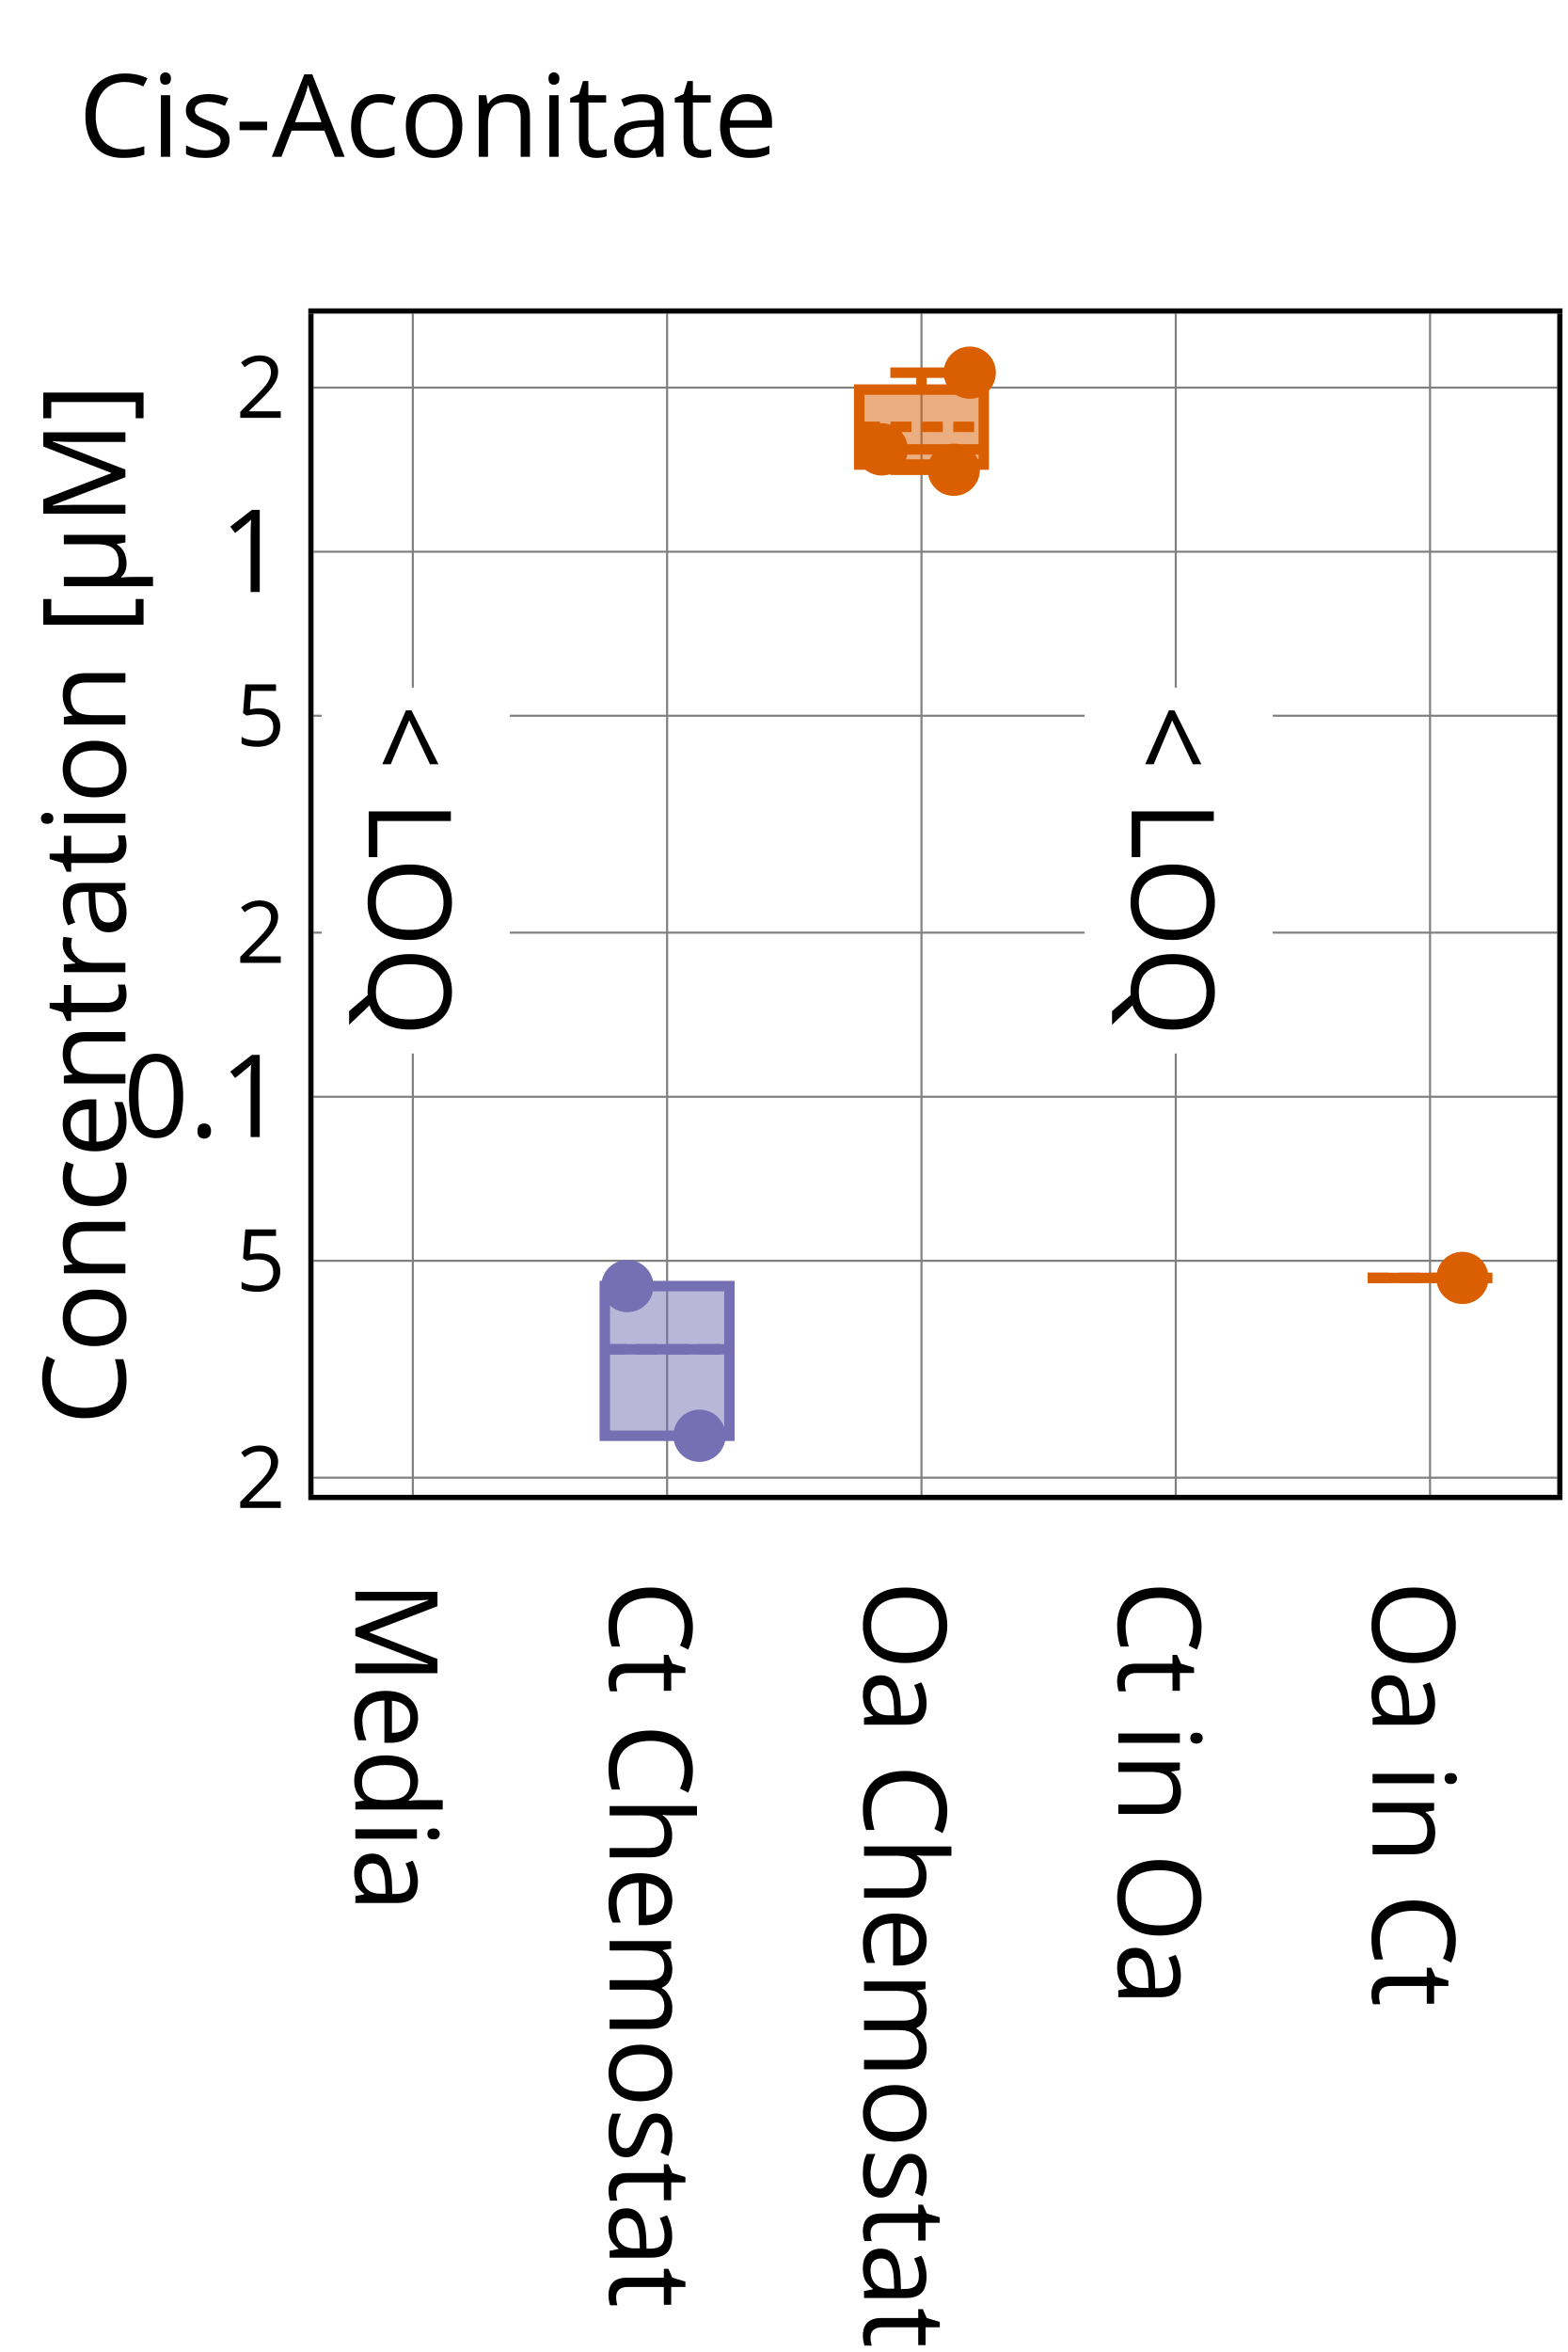
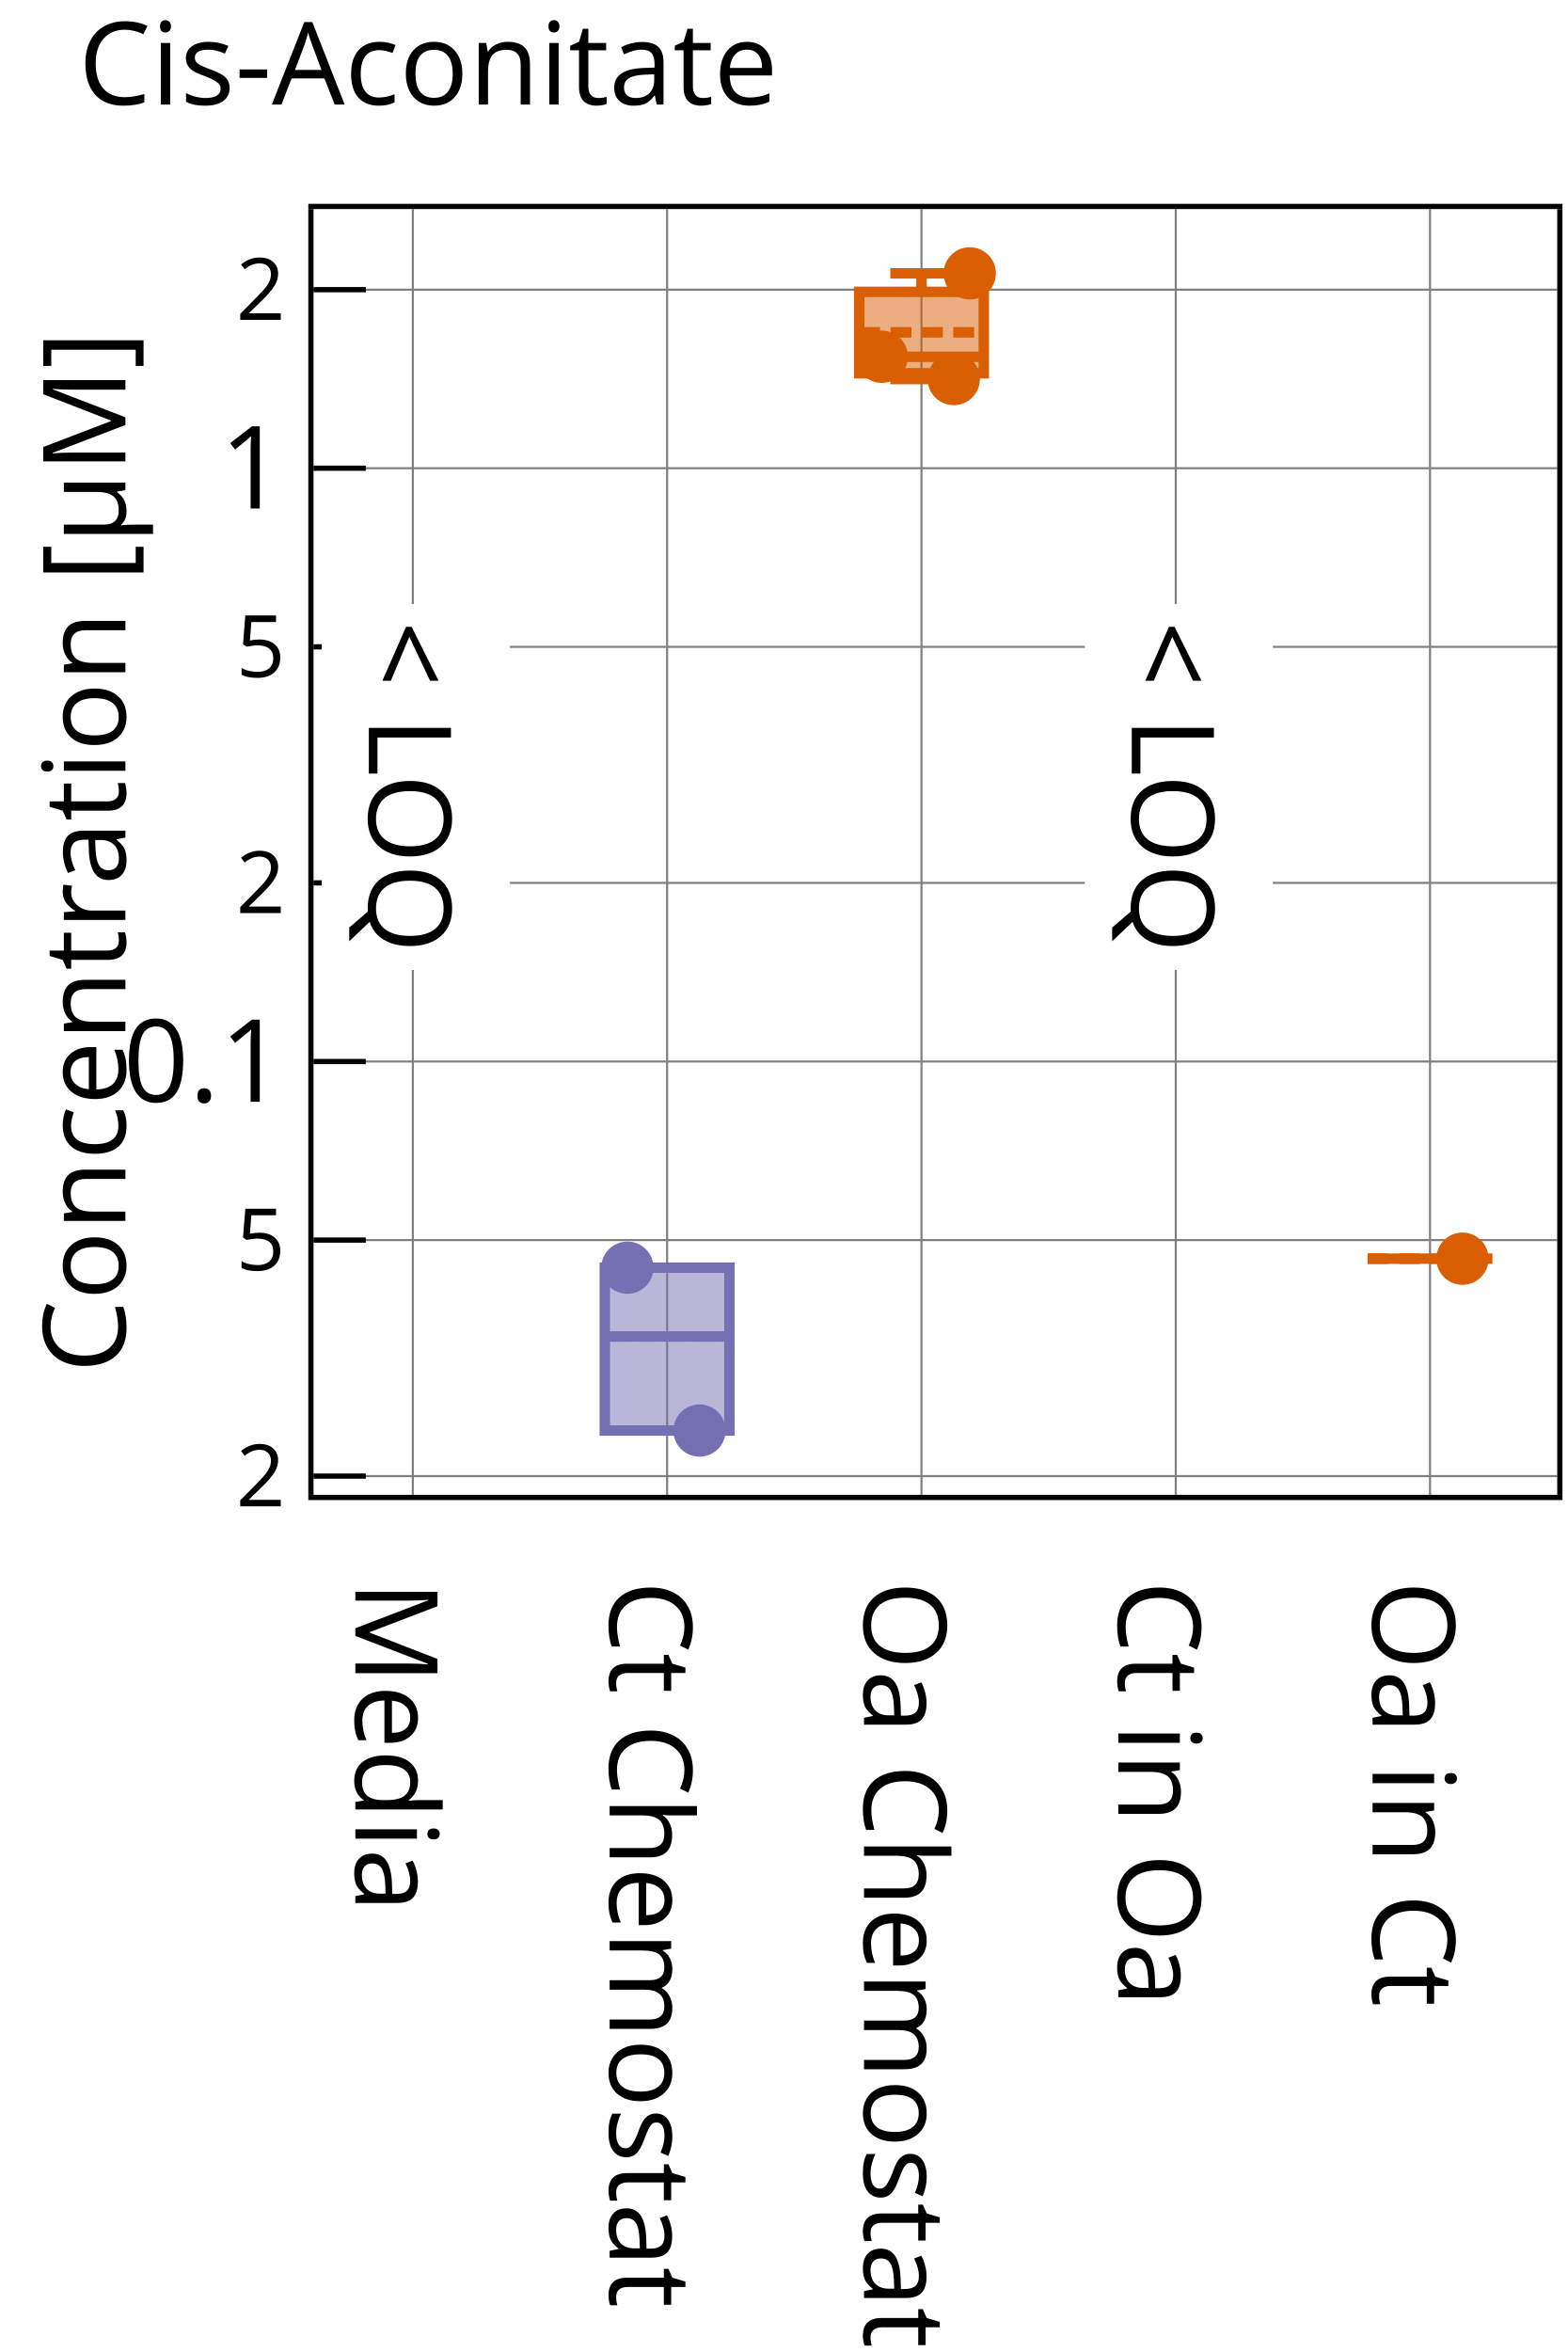
<svg xmlns="http://www.w3.org/2000/svg" class="main-svg" width="150" height="225" style="" viewBox="0 0 150 225">
  <rect x="0" y="0" width="150" height="225" style="fill: rgb(255, 255, 255); fill-opacity: 1;" />
-   <defs id="defs-cb96d1">
+   <defs id="defs-e8bb15">
    <g class="clips">
-       <clipPath id="clipcb96d1xyplot" class="plotclip">
-         <rect width="119" height="113" />
+       <clipPath id="clipe8bb15xyplot" class="plotclip">
+         <rect width="119" height="123" />
      </clipPath>
-       <clipPath class="axesclip" id="clipcb96d1x">
+       <clipPath class="axesclip" id="clipe8bb15x">
        <rect x="30" y="0" width="119" height="225" />
      </clipPath>
-       <clipPath class="axesclip" id="clipcb96d1y">
-         <rect x="0" y="30" width="150" height="113" />
+       <clipPath class="axesclip" id="clipe8bb15y">
+         <rect x="0" y="20" width="150" height="123" />
      </clipPath>
-       <clipPath class="axesclip" id="clipcb96d1xy">
-         <rect x="30" y="30" width="119" height="113" />
+       <clipPath class="axesclip" id="clipe8bb15xy">
+         <rect x="30" y="20" width="119" height="123" />
      </clipPath>
    </g>
    <g class="gradients" />
    <g class="patterns" />
  </defs>
  <g class="bglayer" />
  <g class="layer-below">
    <g class="imagelayer" />
    <g class="shapelayer" />
  </g>
  <g class="cartesianlayer">
    <g class="subplot xy">
      <g class="layer-subplot">
        <g class="shapelayer" />
        <g class="imagelayer" />
      </g>
      <g class="minor-gridlayer">
        <g class="x" />
        <g class="y" />
      </g>
      <g class="gridlayer">
        <g class="x">
-           <path class="xgrid crisp" transform="translate(39.5,0)" d="M0,30v113" style="stroke: rgb(128, 128, 128); stroke-opacity: 1; stroke-width: 0.2px;" />
-           <path class="xgrid crisp" transform="translate(63.83,0)" d="M0,30v113" style="stroke: rgb(128, 128, 128); stroke-opacity: 1; stroke-width: 0.2px;" />
-           <path class="xgrid crisp" transform="translate(88.17,0)" d="M0,30v113" style="stroke: rgb(128, 128, 128); stroke-opacity: 1; stroke-width: 0.2px;" />
-           <path class="xgrid crisp" transform="translate(112.5,0)" d="M0,30v113" style="stroke: rgb(128, 128, 128); stroke-opacity: 1; stroke-width: 0.2px;" />
-           <path class="xgrid crisp" transform="translate(136.83,0)" d="M0,30v113" style="stroke: rgb(128, 128, 128); stroke-opacity: 1; stroke-width: 0.2px;" />
+           <path class="xgrid crisp" transform="translate(39.5,0)" d="M0,20v123" style="stroke: rgb(128, 128, 128); stroke-opacity: 1; stroke-width: 0.2px;" />
+           <path class="xgrid crisp" transform="translate(63.83,0)" d="M0,20v123" style="stroke: rgb(128, 128, 128); stroke-opacity: 1; stroke-width: 0.2px;" />
+           <path class="xgrid crisp" transform="translate(88.17,0)" d="M0,20v123" style="stroke: rgb(128, 128, 128); stroke-opacity: 1; stroke-width: 0.2px;" />
+           <path class="xgrid crisp" transform="translate(112.5,0)" d="M0,20v123" style="stroke: rgb(128, 128, 128); stroke-opacity: 1; stroke-width: 0.2px;" />
+           <path class="xgrid crisp" transform="translate(136.83,0)" d="M0,20v123" style="stroke: rgb(128, 128, 128); stroke-opacity: 1; stroke-width: 0.2px;" />
        </g>
        <g class="y">
-           <path class="ygrid crisp" transform="translate(0,141.36)" d="M30,0h119" style="stroke: rgb(128, 128, 128); stroke-opacity: 1; stroke-width: 0.2px;" />
-           <path class="ygrid crisp" transform="translate(0,120.61)" d="M30,0h119" style="stroke: rgb(128, 128, 128); stroke-opacity: 1; stroke-width: 0.2px;" />
-           <path class="ygrid crisp" transform="translate(0,104.92)" d="M30,0h119" style="stroke: rgb(128, 128, 128); stroke-opacity: 1; stroke-width: 0.2px;" />
-           <path class="ygrid crisp" transform="translate(0,89.22)" d="M30,0h119" style="stroke: rgb(128, 128, 128); stroke-opacity: 1; stroke-width: 0.2px;" />
-           <path class="ygrid crisp" transform="translate(0,68.47)" d="M30,0h119" style="stroke: rgb(128, 128, 128); stroke-opacity: 1; stroke-width: 0.2px;" />
-           <path class="ygrid crisp" transform="translate(0,52.78)" d="M30,0h119" style="stroke: rgb(128, 128, 128); stroke-opacity: 1; stroke-width: 0.2px;" />
-           <path class="ygrid crisp" transform="translate(0,37.08)" d="M30,0h119" style="stroke: rgb(128, 128, 128); stroke-opacity: 1; stroke-width: 0.2px;" />
+           <path class="ygrid crisp" transform="translate(0,141.21)" d="M30,0h119" style="stroke: rgb(128, 128, 128); stroke-opacity: 1; stroke-width: 0.2px;" />
+           <path class="ygrid crisp" transform="translate(0,118.63)" d="M30,0h119" style="stroke: rgb(128, 128, 128); stroke-opacity: 1; stroke-width: 0.2px;" />
+           <path class="ygrid crisp" transform="translate(0,101.55)" d="M30,0h119" style="stroke: rgb(128, 128, 128); stroke-opacity: 1; stroke-width: 0.2px;" />
+           <path class="ygrid crisp" transform="translate(0,84.46)" d="M30,0h119" style="stroke: rgb(128, 128, 128); stroke-opacity: 1; stroke-width: 0.2px;" />
+           <path class="ygrid crisp" transform="translate(0,61.88)" d="M30,0h119" style="stroke: rgb(128, 128, 128); stroke-opacity: 1; stroke-width: 0.2px;" />
+           <path class="ygrid crisp" transform="translate(0,44.79)" d="M30,0h119" style="stroke: rgb(128, 128, 128); stroke-opacity: 1; stroke-width: 0.2px;" />
+           <path class="ygrid crisp" transform="translate(0,27.71)" d="M30,0h119" style="stroke: rgb(128, 128, 128); stroke-opacity: 1; stroke-width: 0.2px;" />
        </g>
      </g>
      <g class="zerolinelayer" />
      <g class="layer-between">
        <g class="shapelayer" />
        <g class="imagelayer" />
      </g>
      <path class="xlines-below" />
      <path class="ylines-below" />
      <g class="overlines-below" />
      <g class="xaxislayer-below" />
      <g class="yaxislayer-below" />
      <g class="overaxes-below" />
      <g class="overplot">
-         <g class="xy" transform="translate(30,30)" clip-path="url(#clipcb96d1xyplot)">
+         <g class="xy" transform="translate(30,20)" clip-path="url(#clipe8bb15xyplot)">
          <g class="boxlayer mlayer">
            <g class="trace boxes" style="opacity: 1;">
-               <path class="box" d="M27.87,99.08H39.79M27.87,107.35H39.79V93.03H27.87ZM33.83,107.35V107.35M33.83,93.03V93.03M30.85,107.35H36.81M30.85,93.03H36.81" style="vector-effect: none; stroke-width: 1px; stroke: rgb(117, 112, 179); stroke-opacity: 1; fill: rgb(117, 112, 179); fill-opacity: 0.5;" />
+               <path class="box" d="M27.87,107.85H39.79M27.87,116.85H39.79V101.27H27.87ZM33.83,116.85V116.85M33.83,101.27V101.27M30.85,116.85H36.81M30.85,101.27H36.81" style="vector-effect: none; stroke-width: 1px; stroke: rgb(117, 112, 179); stroke-opacity: 1; fill: rgb(117, 112, 179); fill-opacity: 0.5;" />
              <g class="points">
-                 <path class="point" transform="translate(36.93,107.35)" d="M2.5,0A2.5,2.5 0 1,1 0,-2.5A2.5,2.5 0 0,1 2.5,0Z" style="opacity: 1; stroke-width: 0px; fill: rgb(117, 112, 179); fill-opacity: 1;" />
-                 <path class="point" transform="translate(30.03,93.03)" d="M2.5,0A2.5,2.5 0 1,1 0,-2.5A2.5,2.5 0 0,1 2.5,0Z" style="opacity: 1; stroke-width: 0px; fill: rgb(117, 112, 179); fill-opacity: 1;" />
+                 <path class="point" transform="translate(36.93,116.85)" d="M2.5,0A2.5,2.5 0 1,1 0,-2.5A2.5,2.5 0 0,1 2.5,0Z" style="opacity: 1; stroke-width: 0px; fill: rgb(117, 112, 179); fill-opacity: 1;" />
+                 <path class="point" transform="translate(30.03,101.27)" d="M2.5,0A2.5,2.5 0 1,1 0,-2.5A2.5,2.5 0 0,1 2.5,0Z" style="opacity: 1; stroke-width: 0px; fill: rgb(117, 112, 179); fill-opacity: 1;" />
              </g>
-               <path class="mean" d="M27.87,99.08H39.79" style="fill: none; vector-effect: non-scaling-stroke; stroke-width: 1; stroke-dasharray: 2px, 1px; stroke: rgb(117, 112, 179); stroke-opacity: 1;" />
+               <path class="mean" d="M27.87,107.85H39.79" style="fill: none; vector-effect: non-scaling-stroke; stroke-width: 1; stroke-dasharray: 2px, 1px; stroke: rgb(117, 112, 179); stroke-opacity: 1;" />
            </g>
            <g class="trace boxes" style="opacity: 1;">
-               <path class="box" d="M52.21,12.99H64.13M52.21,14.44H64.13V7.27H52.21ZM58.17,14.44V14.94M58.17,7.27V5.65M55.19,14.94H61.15M55.19,5.65H61.15" style="vector-effect: none; stroke-width: 1px; stroke: rgb(217, 95, 2); stroke-opacity: 1; fill: rgb(217, 95, 2); fill-opacity: 0.5;" />
+               <path class="box" d="M52.21,14.13H64.13M52.21,15.71H64.13V7.92H52.21ZM58.17,15.71V16.26M58.17,7.92V6.15M55.19,16.26H61.15M55.19,6.15H61.15" style="vector-effect: none; stroke-width: 1px; stroke: rgb(217, 95, 2); stroke-opacity: 1; fill: rgb(217, 95, 2); fill-opacity: 0.5;" />
              <g class="points">
-                 <path class="point" transform="translate(61.26,14.94)" d="M2.5,0A2.5,2.5 0 1,1 0,-2.5A2.5,2.5 0 0,1 2.5,0Z" style="opacity: 1; stroke-width: 0px; fill: rgb(217, 95, 2); fill-opacity: 1;" />
-                 <path class="point" transform="translate(54.37,12.99)" d="M2.5,0A2.5,2.5 0 1,1 0,-2.5A2.5,2.5 0 0,1 2.5,0Z" style="opacity: 1; stroke-width: 0px; fill: rgb(217, 95, 2); fill-opacity: 1;" />
-                 <path class="point" transform="translate(62.79,5.65)" d="M2.5,0A2.5,2.5 0 1,1 0,-2.5A2.5,2.5 0 0,1 2.5,0Z" style="opacity: 1; stroke-width: 0px; fill: rgb(217, 95, 2); fill-opacity: 1;" />
+                 <path class="point" transform="translate(61.26,16.26)" d="M2.5,0A2.5,2.5 0 1,1 0,-2.5A2.5,2.5 0 0,1 2.5,0Z" style="opacity: 1; stroke-width: 0px; fill: rgb(217, 95, 2); fill-opacity: 1;" />
+                 <path class="point" transform="translate(54.37,14.13)" d="M2.5,0A2.5,2.5 0 1,1 0,-2.5A2.5,2.5 0 0,1 2.5,0Z" style="opacity: 1; stroke-width: 0px; fill: rgb(217, 95, 2); fill-opacity: 1;" />
+                 <path class="point" transform="translate(62.79,6.15)" d="M2.5,0A2.5,2.5 0 1,1 0,-2.5A2.5,2.5 0 0,1 2.5,0Z" style="opacity: 1; stroke-width: 0px; fill: rgb(217, 95, 2); fill-opacity: 1;" />
              </g>
-               <path class="mean" d="M52.21,10.83H64.13" style="fill: none; vector-effect: non-scaling-stroke; stroke-width: 1; stroke-dasharray: 2px, 1px; stroke: rgb(217, 95, 2); stroke-opacity: 1;" />
+               <path class="mean" d="M52.21,11.79H64.13" style="fill: none; vector-effect: non-scaling-stroke; stroke-width: 1; stroke-dasharray: 2px, 1px; stroke: rgb(217, 95, 2); stroke-opacity: 1;" />
            </g>
            <g class="trace boxes" style="opacity: 1;">
-               <path class="box" d="M100.87,92.25H112.8M100.87,92.25H112.8V92.25H100.87ZM106.83,92.25V92.25M106.83,92.25V92.25M103.85,92.25H109.81M103.85,92.25H109.81" style="vector-effect: none; stroke-width: 1px; stroke: rgb(217, 95, 2); stroke-opacity: 1; fill: rgb(217, 95, 2); fill-opacity: 0.5;" />
+               <path class="box" d="M100.87,100.41H112.8M100.87,100.41H112.8V100.41H100.87ZM106.83,100.41V100.41M106.83,100.41V100.41M103.85,100.41H109.81M103.85,100.41H109.81" style="vector-effect: none; stroke-width: 1px; stroke: rgb(217, 95, 2); stroke-opacity: 1; fill: rgb(217, 95, 2); fill-opacity: 0.5;" />
              <g class="points">
-                 <path class="point" transform="translate(109.93,92.25)" d="M2.5,0A2.5,2.5 0 1,1 0,-2.5A2.5,2.5 0 0,1 2.5,0Z" style="opacity: 1; stroke-width: 0px; fill: rgb(217, 95, 2); fill-opacity: 1;" />
+                 <path class="point" transform="translate(109.93,100.41)" d="M2.5,0A2.5,2.5 0 1,1 0,-2.5A2.5,2.5 0 0,1 2.5,0Z" style="opacity: 1; stroke-width: 0px; fill: rgb(217, 95, 2); fill-opacity: 1;" />
              </g>
-               <path class="mean" d="M100.87,92.25H112.8" style="fill: none; vector-effect: non-scaling-stroke; stroke-width: 1; stroke-dasharray: 2px, 1px; stroke: rgb(217, 95, 2); stroke-opacity: 1;" />
+               <path class="mean" d="M100.87,100.41H112.8" style="fill: none; vector-effect: non-scaling-stroke; stroke-width: 1; stroke-dasharray: 2px, 1px; stroke: rgb(217, 95, 2); stroke-opacity: 1;" />
            </g>
          </g>
        </g>
      </g>
-       <path class="xlines-above crisp" d="M29.5,143.25H149.5M29.5,29.75H149.5" style="fill: none; stroke-width: 0.5px; stroke: rgb(0, 0, 0); stroke-opacity: 1;" />
-       <path class="ylines-above crisp" d="M29.75,30V143M149.25,30V143" style="fill: none; stroke-width: 0.5px; stroke: rgb(0, 0, 0); stroke-opacity: 1;" />
+       <path class="xlines-above crisp" d="M29.5,143.25H149.5M29.5,19.75H149.5" style="fill: none; stroke-width: 0.5px; stroke: rgb(0, 0, 0); stroke-opacity: 1;" />
+       <path class="ylines-above crisp" d="M29.75,20V143M149.25,20V143" style="fill: none; stroke-width: 0.5px; stroke: rgb(0, 0, 0); stroke-opacity: 1;" />
      <g class="overlines-above" />
      <g class="xaxislayer-above">
        <g class="xtick">
          <text text-anchor="start" x="0" y="156.7" transform="translate(39.5,0) rotate(90,0,151.2)" style="font-family: 'Open Sans', verdana, arial, sans-serif; font-size: 11px; fill: rgb(0, 0, 0); fill-opacity: 1; white-space: pre; opacity: 1;">Media</text>
        </g>
        <g class="xtick">
          <text text-anchor="start" x="0" y="156.7" transform="translate(63.83,0) rotate(90,0,151.2)" style="font-family: 'Open Sans', verdana, arial, sans-serif; font-size: 11px; fill: rgb(0, 0, 0); fill-opacity: 1; white-space: pre; opacity: 1;">Ct Chemostat</text>
        </g>
        <g class="xtick">
          <text text-anchor="start" x="0" y="156.7" transform="translate(88.17,0) rotate(90,0,151.2)" style="font-family: 'Open Sans', verdana, arial, sans-serif; font-size: 11px; fill: rgb(0, 0, 0); fill-opacity: 1; white-space: pre; opacity: 1;">Oa Chemostat</text>
        </g>
        <g class="xtick">
          <text text-anchor="start" x="0" y="156.7" transform="translate(112.5,0) rotate(90,0,151.2)" style="font-family: 'Open Sans', verdana, arial, sans-serif; font-size: 11px; fill: rgb(0, 0, 0); fill-opacity: 1; white-space: pre; opacity: 1;">Ct in Oa</text>
        </g>
        <g class="xtick">
          <text text-anchor="start" x="0" y="156.7" transform="translate(136.83,0) rotate(90,0,151.2)" style="font-family: 'Open Sans', verdana, arial, sans-serif; font-size: 11px; fill: rgb(0, 0, 0); fill-opacity: 1; white-space: pre; opacity: 1;">Oa in Ct</text>
        </g>
      </g>
      <g class="yaxislayer-above">
+         <path class="ytick ticks crisp" d="M30,0h5" transform="translate(0,141.21)" style="stroke: rgb(0, 0, 0); stroke-opacity: 1; stroke-width: 0.5px;" />
+         <path class="ytick ticks crisp" d="M30,0h5" transform="translate(0,118.63)" style="stroke: rgb(0, 0, 0); stroke-opacity: 1; stroke-width: 0.5px;" />
+         <path class="ytick ticks crisp" d="M30,0h5" transform="translate(0,101.55)" style="stroke: rgb(0, 0, 0); stroke-opacity: 1; stroke-width: 0.5px;" />
+         <path class="ytick ticks crisp" d="M30,0h5" transform="translate(0,84.46)" style="stroke: rgb(0, 0, 0); stroke-opacity: 1; stroke-width: 0.5px;" />
+         <path class="ytick ticks crisp" d="M30,0h5" transform="translate(0,61.88)" style="stroke: rgb(0, 0, 0); stroke-opacity: 1; stroke-width: 0.5px;" />
+         <path class="ytick ticks crisp" d="M30,0h5" transform="translate(0,44.79)" style="stroke: rgb(0, 0, 0); stroke-opacity: 1; stroke-width: 0.5px;" />
+         <path class="ytick ticks crisp" d="M30,0h5" transform="translate(0,27.71)" style="stroke: rgb(0, 0, 0); stroke-opacity: 1; stroke-width: 0.5px;" />
        <g class="ytick">
-           <text text-anchor="end" x="27.3" y="2.887" transform="translate(0,141.36)" style="font-family: 'Open Sans', verdana, arial, sans-serif; font-size: 8.25px; fill: rgb(0, 0, 0); fill-opacity: 1; white-space: pre; opacity: 1;">2</text>
+           <text text-anchor="end" x="27.3" y="2.887" transform="translate(0,141.21)" style="font-family: 'Open Sans', verdana, arial, sans-serif; font-size: 8.25px; fill: rgb(0, 0, 0); fill-opacity: 1; white-space: pre; opacity: 1;">2</text>
        </g>
        <g class="ytick">
-           <text text-anchor="end" x="27.3" y="2.887" style="font-family: 'Open Sans', verdana, arial, sans-serif; font-size: 8.25px; fill: rgb(0, 0, 0); fill-opacity: 1; white-space: pre; opacity: 1;" transform="translate(0,120.61)">5</text>
+           <text text-anchor="end" x="27.3" y="2.887" style="font-family: 'Open Sans', verdana, arial, sans-serif; font-size: 8.25px; fill: rgb(0, 0, 0); fill-opacity: 1; white-space: pre; opacity: 1;" transform="translate(0,118.63)">5</text>
        </g>
        <g class="ytick">
-           <text text-anchor="end" x="27.3" y="3.85" style="font-family: 'Open Sans', verdana, arial, sans-serif; font-size: 11px; fill: rgb(0, 0, 0); fill-opacity: 1; white-space: pre; opacity: 1;" transform="translate(0,104.92)">0.1</text>
+           <text text-anchor="end" x="27.3" y="3.85" style="font-family: 'Open Sans', verdana, arial, sans-serif; font-size: 11px; fill: rgb(0, 0, 0); fill-opacity: 1; white-space: pre; opacity: 1;" transform="translate(0,101.55)">0.1</text>
        </g>
        <g class="ytick">
-           <text text-anchor="end" x="27.3" y="2.887" style="font-family: 'Open Sans', verdana, arial, sans-serif; font-size: 8.25px; fill: rgb(0, 0, 0); fill-opacity: 1; white-space: pre; opacity: 1;" transform="translate(0,89.22)">2</text>
+           <text text-anchor="end" x="27.3" y="2.887" style="font-family: 'Open Sans', verdana, arial, sans-serif; font-size: 8.25px; fill: rgb(0, 0, 0); fill-opacity: 1; white-space: pre; opacity: 1;" transform="translate(0,84.46)">2</text>
        </g>
        <g class="ytick">
-           <text text-anchor="end" x="27.3" y="2.887" style="font-family: 'Open Sans', verdana, arial, sans-serif; font-size: 8.25px; fill: rgb(0, 0, 0); fill-opacity: 1; white-space: pre; opacity: 1;" transform="translate(0,68.47)">5</text>
+           <text text-anchor="end" x="27.3" y="2.887" style="font-family: 'Open Sans', verdana, arial, sans-serif; font-size: 8.25px; fill: rgb(0, 0, 0); fill-opacity: 1; white-space: pre; opacity: 1;" transform="translate(0,61.88)">5</text>
        </g>
        <g class="ytick">
-           <text text-anchor="end" x="27.3" y="3.85" style="font-family: 'Open Sans', verdana, arial, sans-serif; font-size: 11px; fill: rgb(0, 0, 0); fill-opacity: 1; white-space: pre; opacity: 1;" transform="translate(0,52.78)">1</text>
+           <text text-anchor="end" x="27.3" y="3.85" style="font-family: 'Open Sans', verdana, arial, sans-serif; font-size: 11px; fill: rgb(0, 0, 0); fill-opacity: 1; white-space: pre; opacity: 1;" transform="translate(0,44.79)">1</text>
        </g>
        <g class="ytick">
-           <text text-anchor="end" x="27.3" y="2.887" style="font-family: 'Open Sans', verdana, arial, sans-serif; font-size: 8.25px; fill: rgb(0, 0, 0); fill-opacity: 1; white-space: pre; opacity: 1;" transform="translate(0,37.08)">2</text>
+           <text text-anchor="end" x="27.3" y="2.887" style="font-family: 'Open Sans', verdana, arial, sans-serif; font-size: 8.25px; fill: rgb(0, 0, 0); fill-opacity: 1; white-space: pre; opacity: 1;" transform="translate(0,27.71)">2</text>
        </g>
      </g>
      <g class="overaxes-above" />
    </g>
  </g>
  <g class="polarlayer" />
  <g class="smithlayer" />
  <g class="ternarylayer" />
  <g class="geolayer" />
  <g class="funnelarealayer" />
  <g class="pielayer" />
  <g class="iciclelayer" />
  <g class="treemaplayer" />
  <g class="sunburstlayer" />
  <g class="glimages" />
-   <defs id="topdefs-cb96d1">
+   <defs id="topdefs-e8bb15">
    <g class="clips" />
  </defs>
  <g class="layer-above">
    <g class="imagelayer" />
    <g class="shapelayer" />
  </g>
  <g class="infolayer">
    <g class="g-gtitle">
-       <text class="gtitle" x="7.5" y="15" text-anchor="start" dy="0em" style="opacity: 1; font-family: 'Open Sans', verdana, arial, sans-serif; font-size: 11px; fill: rgb(0, 0, 0); fill-opacity: 1; white-space: pre;">Cis-Aconitate</text>
+       <text class="gtitle" x="7.5" y="10" text-anchor="start" dy="0em" style="opacity: 1; font-family: 'Open Sans', verdana, arial, sans-serif; font-size: 11px; fill: rgb(0, 0, 0); fill-opacity: 1; white-space: pre;">Cis-Aconitate</text>
    </g>
    <g class="g-xtitle" />
    <g class="g-ytitle" transform="translate(3.818359,0)">
-       <text class="ytitle" transform="rotate(-90,8.18125,86.5)" x="8.181" y="86.5" text-anchor="middle" style="opacity: 1; font-family: 'Open Sans', verdana, arial, sans-serif; font-size: 11px; fill: rgb(0, 0, 0); fill-opacity: 1; white-space: pre;">Concentration [µM]</text>
+       <text class="ytitle" transform="rotate(-90,8.18125,81.5)" x="8.181" y="81.5" text-anchor="middle" style="opacity: 1; font-family: 'Open Sans', verdana, arial, sans-serif; font-size: 11px; fill: rgb(0, 0, 0); fill-opacity: 1; white-space: pre;">Concentration [µM]</text>
    </g>
    <g class="annotation" data-index="0" style="opacity: 1;">
-       <g class="annotation-text-g" transform="rotate(90,39.5,82.78)">
-         <g class="cursor-pointer" transform="translate(22,73)">
+       <g class="annotation-text-g" transform="rotate(90,39.5,74.79)">
+         <g class="cursor-pointer" transform="translate(22,65)">
          <rect class="bg" x="0.5" y="0.5" width="35" height="18" style="stroke-width: 1px; stroke: rgb(0, 0, 0); stroke-opacity: 0; fill: rgb(255, 255, 255); fill-opacity: 1;" />
          <text class="annotation-text" text-anchor="middle" x="18" y="14" style="font-family: 'Open Sans', verdana, arial, sans-serif; font-size: 11px; fill: rgb(0, 0, 0); fill-opacity: 1; white-space: pre;">&lt; LOQ</text>
        </g>
      </g>
    </g>
    <g class="annotation" data-index="1" style="opacity: 1;">
-       <g class="annotation-text-g" transform="rotate(90,112.5,82.78)">
-         <g class="cursor-pointer" transform="translate(95,73)">
+       <g class="annotation-text-g" transform="rotate(90,112.5,74.79)">
+         <g class="cursor-pointer" transform="translate(95,65)">
          <rect class="bg" x="0.5" y="0.5" width="35" height="18" style="stroke-width: 1px; stroke: rgb(0, 0, 0); stroke-opacity: 0; fill: rgb(255, 255, 255); fill-opacity: 1;" />
          <text class="annotation-text" text-anchor="middle" x="18" y="14" style="font-family: 'Open Sans', verdana, arial, sans-serif; font-size: 11px; fill: rgb(0, 0, 0); fill-opacity: 1; white-space: pre;">&lt; LOQ</text>
        </g>
      </g>
    </g>
  </g>
</svg>
